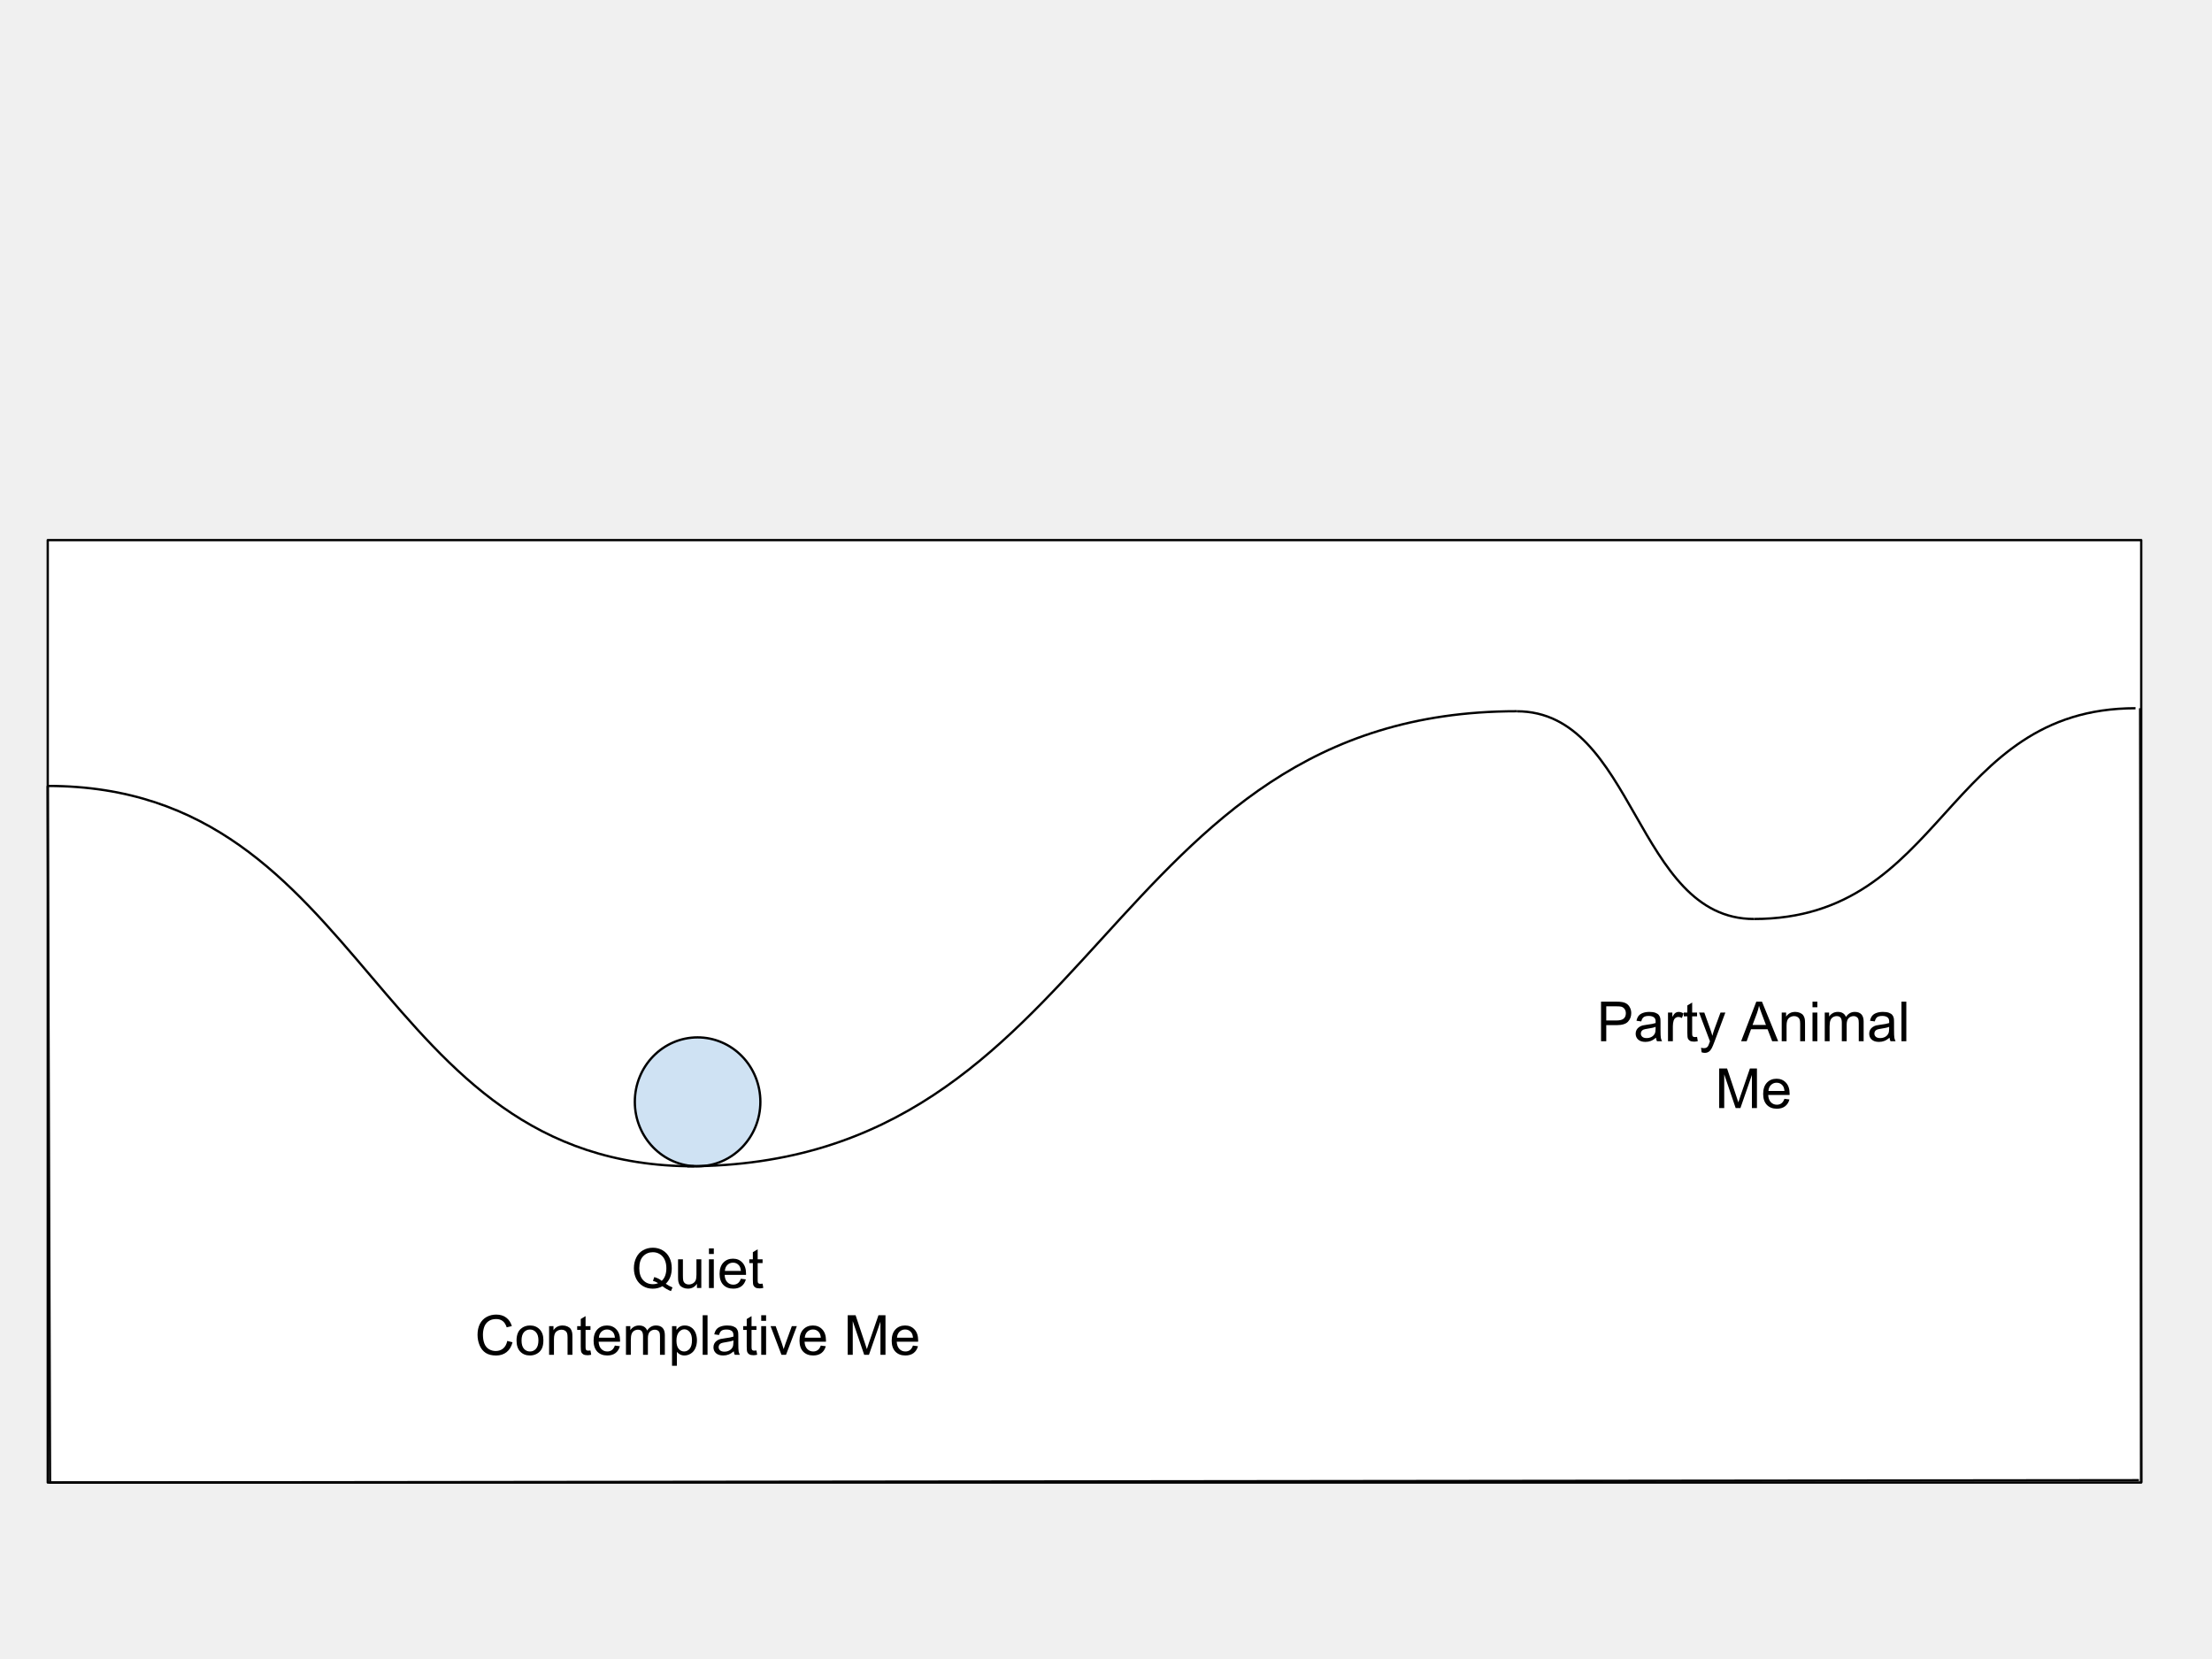
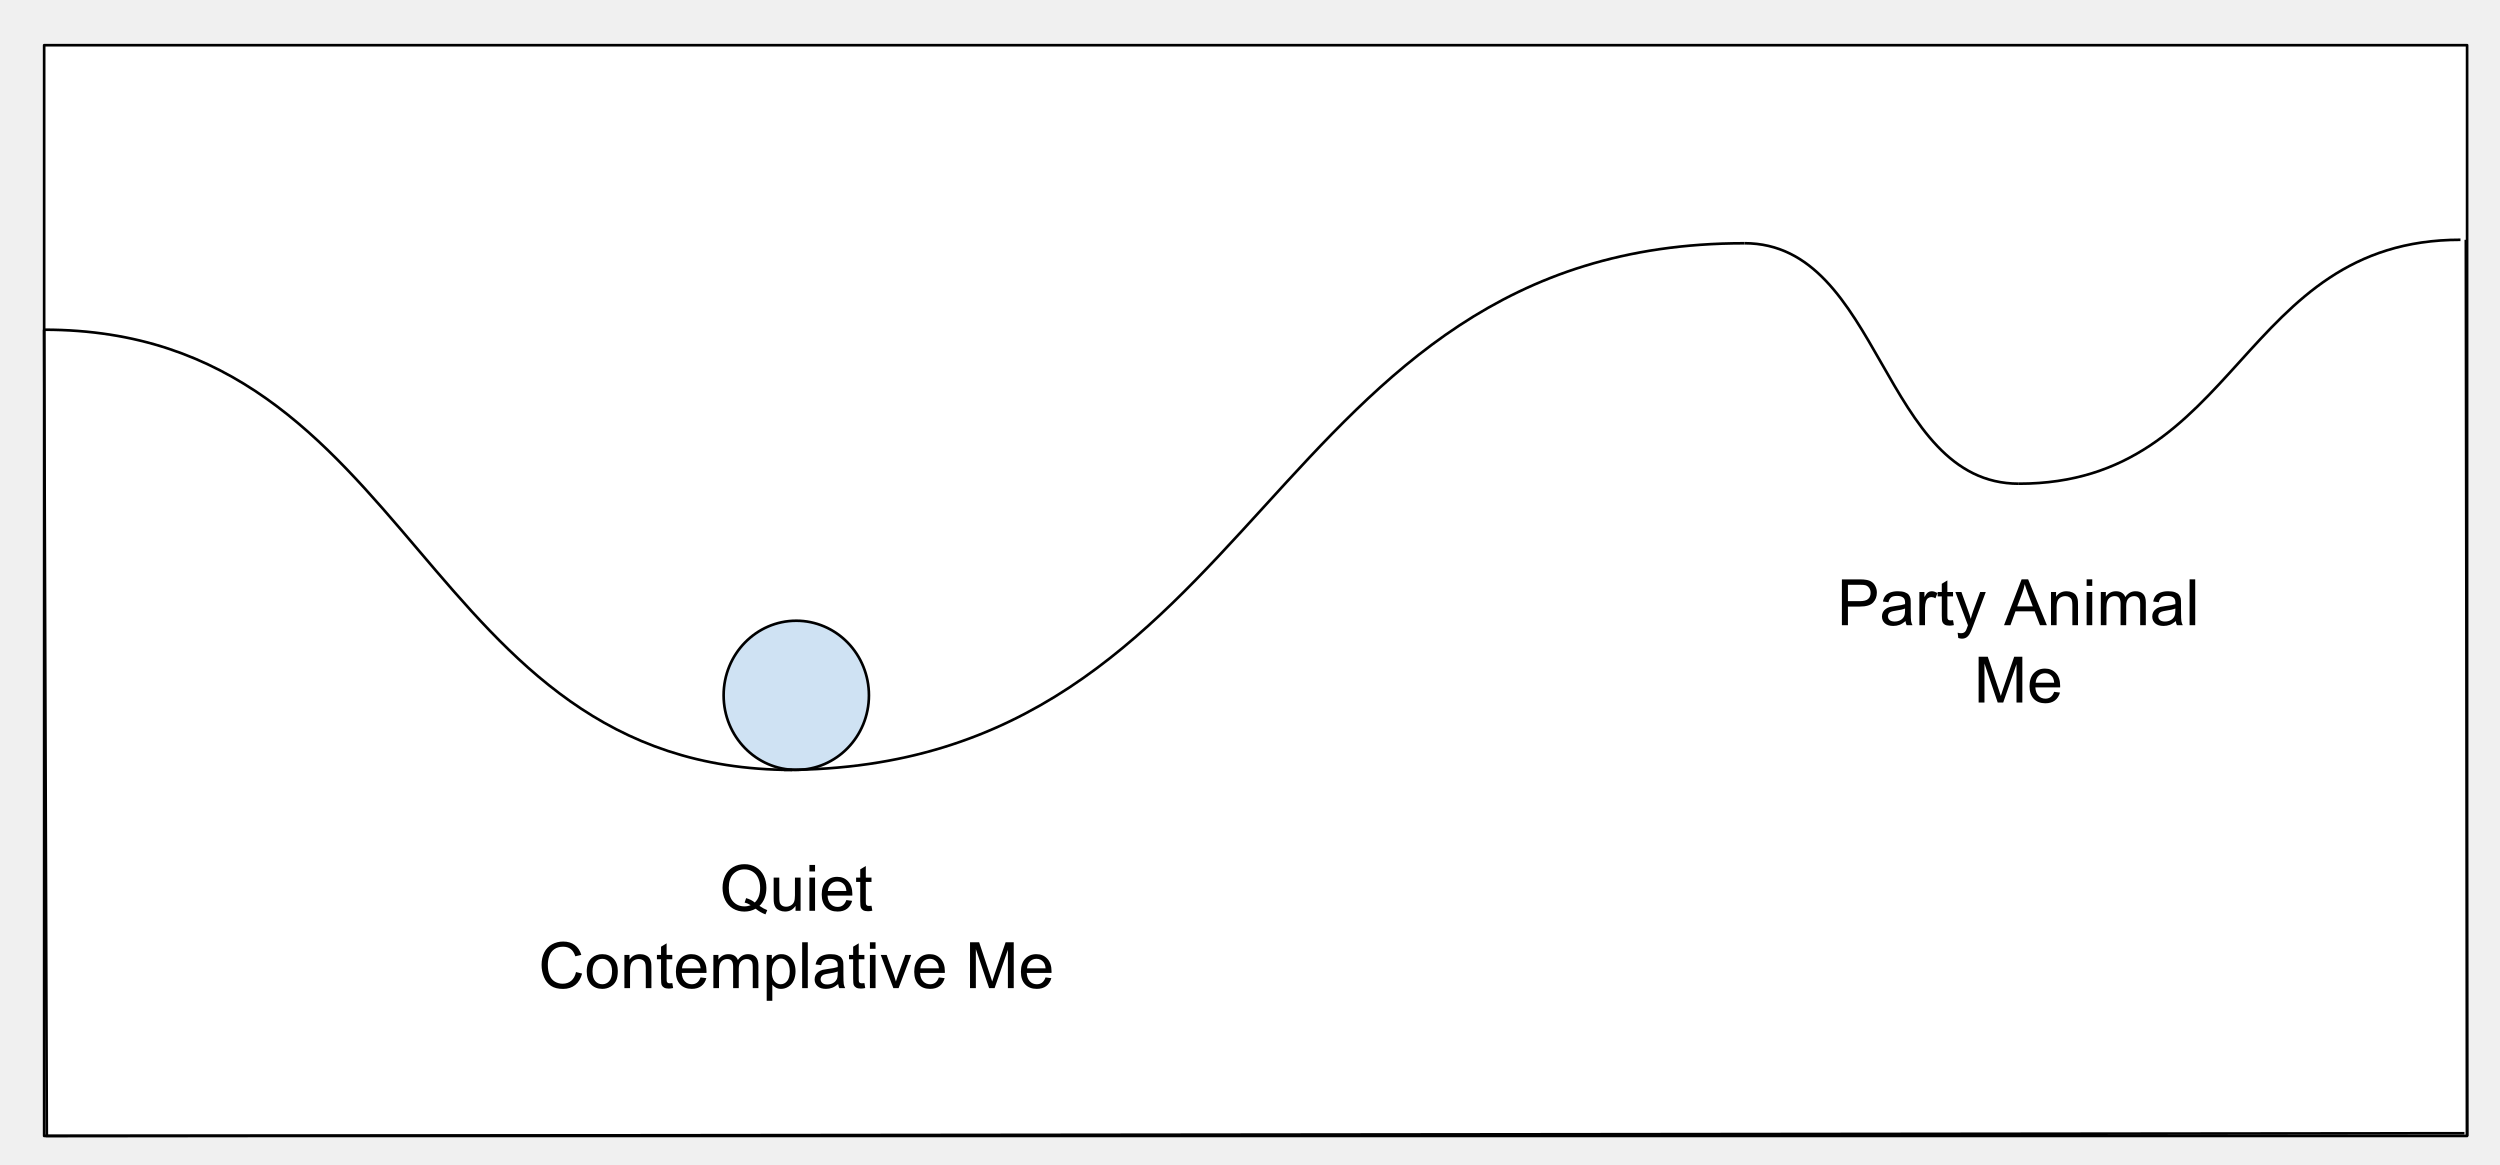
- <svg xmlns="http://www.w3.org/2000/svg" version="1.1" viewBox="0.0 0.0 960.0 720.0" fill="none" stroke="none" stroke-linecap="square" stroke-miterlimit="10">
+ <svg xmlns="http://www.w3.org/2000/svg" version="1.1" viewBox="0.0 0.0 937.462 436.562" fill="none" stroke="none" stroke-linecap="square" stroke-miterlimit="10">
  <clipPath id="p.0">
-     <path d="m0 0l960.0 0l0 720.0l-960.0 0l0 -720.0z" clip-rule="nonzero" />
+     <path d="m0 0l937.462 0l0 436.562l-937.462 0l0 -436.562z" clip-rule="nonzero" />
  </clipPath>
  <g clip-path="url(#p.0)">
-     <path fill="#000000" fill-opacity="0.0" d="m0 0l960.0 0l0 720.0l-960.0 0z" fill-rule="evenodd" />
+     <path fill="#000000" fill-opacity="0.0" d="m0 0l937.462 0l0 436.562l-937.462 0z" fill-rule="evenodd" />
    <path fill="#000000" fill-opacity="0.0" d="m242.646 528.95l237.008 0l0 67.213l-237.008 0z" fill-rule="evenodd" />
-     <path fill="#ffffff" d="m20.719 234.404l908.567 0l0 409.008l-908.567 0z" fill-rule="evenodd" />
-     <path stroke="#000000" stroke-width="1.0" stroke-linejoin="round" stroke-linecap="butt" d="m20.719 234.404l908.567 0l0 409.008l-908.567 0z" fill-rule="evenodd" />
-     <path fill="#cfe2f3" d="m275.512 478.189l0 0c0 -15.447 12.198 -27.969 27.244 -27.969l0 0c7.226 0 14.155 2.947 19.264 8.192c5.109 5.245 7.98 12.359 7.98 19.777l0 0c0 15.447 -12.198 27.969 -27.244 27.969l0 0c-15.047 0 -27.244 -12.522 -27.244 -27.969z" fill-rule="evenodd" />
-     <path stroke="#000000" stroke-width="1.0" stroke-linejoin="round" stroke-linecap="butt" d="m275.512 478.189l0 0c0 -15.447 12.198 -27.969 27.244 -27.969l0 0c7.226 0 14.155 2.947 19.264 8.192c5.109 5.245 7.98 12.359 7.98 19.777l0 0c0 15.447 -12.198 27.969 -27.244 27.969l0 0c-15.047 0 -27.244 -12.522 -27.244 -27.969z" fill-rule="evenodd" />
-     <path fill="#000000" fill-opacity="0.0" d="m191.26 526.95l222.992 0l0 67.213l-222.992 0z" fill-rule="evenodd" />
-     <path fill="#000000" d="m288.949 557.146q1.578 1.094 2.922 1.594l-0.672 1.594q-1.859 -0.672 -3.688 -2.125q-1.922 1.078 -4.219 1.078q-2.344 0 -4.25 -1.125q-1.891 -1.125 -2.922 -3.156q-1.016 -2.047 -1.016 -4.609q0 -2.547 1.031 -4.625q1.031 -2.094 2.938 -3.172q1.906 -1.094 4.266 -1.094q2.375 0 4.281 1.141q1.906 1.125 2.906 3.156q1.016 2.031 1.016 4.578q0 2.125 -0.656 3.828q-0.641 1.688 -1.938 2.938zm-5.0 -2.906q1.969 0.547 3.234 1.641q2.016 -1.828 2.016 -5.5q0 -2.078 -0.719 -3.641q-0.703 -1.562 -2.078 -2.422q-1.359 -0.859 -3.062 -0.859q-2.531 0 -4.219 1.75q-1.672 1.734 -1.672 5.188q0 3.359 1.656 5.156q1.656 1.781 4.234 1.781q1.219 0 2.297 -0.453q-1.062 -0.688 -2.25 -0.984l0.562 -1.656zm18.527 4.75l0 -1.828q-1.453 2.109 -3.938 2.109q-1.109 0 -2.062 -0.422q-0.953 -0.422 -1.422 -1.062q-0.453 -0.641 -0.641 -1.562q-0.141 -0.625 -0.141 -1.969l0 -7.719l2.109 0l0 6.906q0 1.656 0.141 2.234q0.188 0.828 0.828 1.312q0.656 0.469 1.609 0.469q0.938 0 1.766 -0.484q0.844 -0.5 1.188 -1.328q0.344 -0.844 0.344 -2.438l0 -6.672l2.109 0l0 12.453l-1.891 0zm5.207 -14.75l0 -2.438l2.109 0l0 2.438l-2.109 0zm0 14.75l0 -12.453l2.109 0l0 12.453l-2.109 0zm13.848 -4.016l2.172 0.281q-0.516 1.906 -1.906 2.969q-1.391 1.047 -3.562 1.047q-2.734 0 -4.344 -1.672q-1.594 -1.688 -1.594 -4.734q0 -3.141 1.609 -4.875q1.625 -1.734 4.203 -1.734q2.5 0 4.078 1.703q1.594 1.703 1.594 4.781q0 0.188 -0.016 0.562l-9.281 0q0.109 2.047 1.156 3.141q1.047 1.094 2.609 1.094q1.156 0 1.969 -0.609q0.828 -0.609 1.312 -1.953zm-6.938 -3.406l6.953 0q-0.141 -1.562 -0.797 -2.359q-1.0 -1.219 -2.609 -1.219q-1.453 0 -2.453 0.984q-0.984 0.969 -1.094 2.594zm16.363 5.531l0.312 1.859q-0.891 0.203 -1.594 0.203q-1.156 0 -1.797 -0.359q-0.625 -0.375 -0.891 -0.969q-0.25 -0.594 -0.25 -2.484l0 -7.172l-1.547 0l0 -1.641l1.547 0l0 -3.078l2.094 -1.266l0 4.344l2.125 0l0 1.641l-2.125 0l0 7.281q0 0.906 0.109 1.172q0.125 0.25 0.375 0.406q0.25 0.141 0.719 0.141q0.344 0 0.922 -0.078z" fill-rule="nonzero" />
-     <path fill="#000000" d="m220.156 581.959l2.281 0.578q-0.719 2.797 -2.578 4.281q-1.859 1.469 -4.547 1.469q-2.766 0 -4.516 -1.125q-1.734 -1.141 -2.641 -3.281q-0.906 -2.156 -0.906 -4.609q0 -2.688 1.016 -4.688q1.031 -2.0 2.922 -3.031q1.891 -1.031 4.172 -1.031q2.578 0 4.328 1.312q1.766 1.312 2.453 3.688l-2.234 0.531q-0.609 -1.875 -1.75 -2.734q-1.125 -0.859 -2.844 -0.859q-1.984 0 -3.312 0.953q-1.328 0.953 -1.875 2.547q-0.531 1.594 -0.531 3.297q0 2.188 0.625 3.828q0.641 1.641 1.984 2.453q1.359 0.797 2.922 0.797q1.922 0 3.234 -1.094q1.328 -1.109 1.797 -3.281zm4.02 -0.188q0 -3.469 1.922 -5.125q1.609 -1.391 3.922 -1.391q2.562 0 4.188 1.688q1.625 1.688 1.625 4.641q0 2.406 -0.719 3.781q-0.719 1.375 -2.094 2.141q-1.375 0.766 -3.0 0.766q-2.625 0 -4.234 -1.672q-1.609 -1.688 -1.609 -4.828zm2.172 0q0 2.391 1.031 3.578q1.047 1.188 2.641 1.188q1.562 0 2.609 -1.188q1.047 -1.203 1.047 -3.656q0 -2.312 -1.062 -3.5q-1.047 -1.188 -2.594 -1.188q-1.594 0 -2.641 1.188q-1.031 1.188 -1.031 3.578zm11.957 6.219l0 -12.453l1.906 0l0 1.781q1.375 -2.062 3.953 -2.062q1.125 0 2.062 0.406q0.953 0.406 1.422 1.062q0.469 0.656 0.656 1.562q0.125 0.578 0.125 2.047l0 7.656l-2.109 0l0 -7.578q0 -1.281 -0.25 -1.922q-0.25 -0.641 -0.875 -1.016q-0.625 -0.391 -1.469 -0.391q-1.344 0 -2.328 0.859q-0.984 0.859 -0.984 3.25l0 6.797l-2.109 0zm17.957 -1.891l0.312 1.859q-0.891 0.203 -1.594 0.203q-1.156 0 -1.797 -0.359q-0.625 -0.375 -0.891 -0.969q-0.25 -0.594 -0.25 -2.484l0 -7.172l-1.547 0l0 -1.641l1.547 0l0 -3.078l2.094 -1.266l0 4.344l2.125 0l0 1.641l-2.125 0l0 7.281q0 0.906 0.109 1.172q0.125 0.25 0.375 0.406q0.25 0.141 0.719 0.141q0.344 0 0.922 -0.078zm10.59 -2.125l2.172 0.281q-0.516 1.906 -1.906 2.969q-1.391 1.047 -3.562 1.047q-2.734 0 -4.344 -1.672q-1.594 -1.688 -1.594 -4.734q0 -3.141 1.609 -4.875q1.625 -1.734 4.203 -1.734q2.5 0 4.078 1.703q1.594 1.703 1.594 4.781q0 0.188 -0.016 0.562l-9.281 0q0.109 2.047 1.156 3.141q1.047 1.094 2.609 1.094q1.156 0 1.969 -0.609q0.828 -0.609 1.312 -1.953zm-6.938 -3.406l6.953 0q-0.141 -1.562 -0.797 -2.359q-1.0 -1.219 -2.609 -1.219q-1.453 0 -2.453 0.984q-0.984 0.969 -1.094 2.594zm11.754 7.422l0 -12.453l1.891 0l0 1.75q0.594 -0.906 1.562 -1.469q0.969 -0.562 2.219 -0.562q1.375 0 2.25 0.578q0.891 0.578 1.266 1.609q1.469 -2.188 3.844 -2.188q1.844 0 2.844 1.031q1.0 1.031 1.0 3.156l0 8.547l-2.109 0l0 -7.844q0 -1.266 -0.203 -1.812q-0.203 -0.562 -0.75 -0.906q-0.531 -0.344 -1.25 -0.344q-1.312 0 -2.188 0.875q-0.859 0.875 -0.859 2.797l0 7.234l-2.109 0l0 -8.094q0 -1.406 -0.516 -2.109q-0.516 -0.703 -1.688 -0.703q-0.891 0 -1.656 0.469q-0.75 0.469 -1.094 1.375q-0.344 0.906 -0.344 2.609l0 6.453l-2.109 0zm19.992 4.766l0 -17.219l1.922 0l0 1.625q0.688 -0.953 1.531 -1.422q0.859 -0.484 2.078 -0.484q1.594 0 2.812 0.828q1.219 0.812 1.844 2.312q0.625 1.5 0.625 3.281q0 1.906 -0.688 3.438q-0.688 1.531 -2.0 2.344q-1.297 0.812 -2.734 0.812q-1.062 0 -1.906 -0.438q-0.828 -0.453 -1.375 -1.141l0 6.062l-2.109 0zm1.922 -10.922q0 2.406 0.969 3.562q0.969 1.141 2.359 1.141q1.406 0 2.406 -1.188q1.0 -1.188 1.0 -3.688q0 -2.375 -0.984 -3.562q-0.969 -1.188 -2.328 -1.188q-1.359 0 -2.391 1.266q-1.031 1.25 -1.031 3.656zm11.379 6.156l0 -17.188l2.109 0l0 17.188l-2.109 0zm13.504 -1.531q-1.172 0.984 -2.266 1.406q-1.078 0.406 -2.312 0.406q-2.047 0 -3.156 -1.0q-1.094 -1.0 -1.094 -2.562q0 -0.922 0.406 -1.672q0.422 -0.75 1.094 -1.203q0.672 -0.469 1.516 -0.703q0.625 -0.156 1.875 -0.312q2.562 -0.312 3.766 -0.734q0.016 -0.422 0.016 -0.547q0 -1.281 -0.609 -1.812q-0.797 -0.719 -2.391 -0.719q-1.5 0 -2.203 0.531q-0.703 0.516 -1.047 1.844l-2.062 -0.281q0.281 -1.328 0.922 -2.141q0.641 -0.812 1.859 -1.25q1.219 -0.453 2.828 -0.453q1.594 0 2.594 0.375q1.0 0.375 1.469 0.953q0.469 0.562 0.656 1.438q0.094 0.531 0.094 1.938l0 2.812q0 2.938 0.141 3.719q0.141 0.781 0.531 1.5l-2.203 0q-0.328 -0.656 -0.422 -1.531zm-0.172 -4.719q-1.156 0.469 -3.453 0.797q-1.297 0.188 -1.844 0.422q-0.531 0.234 -0.828 0.688q-0.281 0.453 -0.281 1.0q0 0.844 0.625 1.406q0.641 0.562 1.875 0.562q1.219 0 2.172 -0.531q0.953 -0.531 1.391 -1.453q0.344 -0.719 0.344 -2.109l0 -0.781zm10.004 4.359l0.312 1.859q-0.891 0.203 -1.594 0.203q-1.156 0 -1.797 -0.359q-0.625 -0.375 -0.891 -0.969q-0.25 -0.594 -0.25 -2.484l0 -7.172l-1.547 0l0 -1.641l1.547 0l0 -3.078l2.094 -1.266l0 4.344l2.125 0l0 1.641l-2.125 0l0 7.281q0 0.906 0.109 1.172q0.125 0.25 0.375 0.406q0.25 0.141 0.719 0.141q0.344 0 0.922 -0.078zm2.074 -12.859l0 -2.438l2.109 0l0 2.438l-2.109 0zm0 14.75l0 -12.453l2.109 0l0 12.453l-2.109 0zm8.785 0l-4.734 -12.453l2.219 0l2.672 7.453q0.438 1.219 0.797 2.516q0.281 -0.984 0.781 -2.375l2.766 -7.594l2.172 0l-4.703 12.453l-1.969 0zm17.062 -4.016l2.172 0.281q-0.516 1.906 -1.906 2.969q-1.391 1.047 -3.562 1.047q-2.734 0 -4.344 -1.672q-1.594 -1.688 -1.594 -4.734q0 -3.141 1.609 -4.875q1.625 -1.734 4.203 -1.734q2.5 0 4.078 1.703q1.594 1.703 1.594 4.781q0 0.188 -0.016 0.562l-9.281 0q0.109 2.047 1.156 3.141q1.047 1.094 2.609 1.094q1.156 0 1.969 -0.609q0.828 -0.609 1.312 -1.953zm-6.938 -3.406l6.953 0q-0.141 -1.562 -0.797 -2.359q-1.0 -1.219 -2.609 -1.219q-1.453 0 -2.453 0.984q-0.984 0.969 -1.094 2.594zm18.625 7.422l0 -17.188l3.422 0l4.062 12.172q0.562 1.703 0.828 2.547q0.297 -0.938 0.906 -2.766l4.125 -11.953l3.047 0l0 17.188l-2.188 0l0 -14.375l-4.984 14.375l-2.062 0l-4.969 -14.625l0 14.625l-2.188 0zm28.32 -4.016l2.172 0.281q-0.516 1.906 -1.906 2.969q-1.391 1.047 -3.562 1.047q-2.734 0 -4.344 -1.672q-1.594 -1.688 -1.594 -4.734q0 -3.141 1.609 -4.875q1.625 -1.734 4.203 -1.734q2.5 0 4.078 1.703q1.594 1.703 1.594 4.781q0 0.188 -0.016 0.562l-9.281 0q0.109 2.047 1.156 3.141q1.047 1.094 2.609 1.094q1.156 0 1.969 -0.609q0.828 -0.609 1.312 -1.953zm-6.938 -3.406l6.953 0q-0.141 -1.562 -0.797 -2.359q-1.0 -1.219 -2.609 -1.219q-1.453 0 -2.453 0.984q-0.984 0.969 -1.094 2.594z" fill-rule="nonzero" />
-     <path fill="#000000" fill-opacity="0.0" d="m678.205 419.858l165.606 0l0 61.984l-165.606 0z" fill-rule="evenodd" />
-     <path fill="#000000" d="m694.846 451.898l0 -17.188l6.469 0q1.719 0 2.625 0.172q1.266 0.203 2.109 0.797q0.859 0.594 1.375 1.672q0.531 1.062 0.531 2.328q0 2.203 -1.406 3.719q-1.391 1.516 -5.031 1.516l-4.406 0l0 6.984l-2.266 0zm2.266 -9.016l4.438 0q2.203 0 3.125 -0.812q0.938 -0.828 0.938 -2.312q0 -1.078 -0.547 -1.844q-0.547 -0.766 -1.438 -1.016q-0.578 -0.156 -2.125 -0.156l-4.391 0l0 6.141zm21.586 7.484q-1.172 0.984 -2.266 1.406q-1.078 0.406 -2.312 0.406q-2.047 0 -3.156 -1.0q-1.094 -1.0 -1.094 -2.562q0 -0.922 0.406 -1.672q0.422 -0.75 1.094 -1.203q0.672 -0.469 1.516 -0.703q0.625 -0.156 1.875 -0.312q2.562 -0.312 3.766 -0.734q0.016 -0.422 0.016 -0.547q0 -1.281 -0.609 -1.812q-0.797 -0.719 -2.391 -0.719q-1.5 0 -2.203 0.531q-0.703 0.516 -1.047 1.844l-2.062 -0.281q0.281 -1.328 0.922 -2.141q0.641 -0.812 1.859 -1.25q1.219 -0.453 2.828 -0.453q1.594 0 2.594 0.375q1.0 0.375 1.469 0.953q0.469 0.562 0.656 1.438q0.094 0.531 0.094 1.938l0 2.812q0 2.938 0.141 3.719q0.141 0.781 0.531 1.5l-2.203 0q-0.328 -0.656 -0.422 -1.531zm-0.172 -4.719q-1.156 0.469 -3.453 0.797q-1.297 0.188 -1.844 0.422q-0.531 0.234 -0.828 0.688q-0.281 0.453 -0.281 1.0q0 0.844 0.625 1.406q0.641 0.562 1.875 0.562q1.219 0 2.172 -0.531q0.953 -0.531 1.391 -1.453q0.344 -0.719 0.344 -2.109l0 -0.781zm5.379 6.25l0 -12.453l1.891 0l0 1.891q0.734 -1.328 1.344 -1.75q0.625 -0.422 1.359 -0.422q1.062 0 2.172 0.688l-0.734 1.953q-0.766 -0.453 -1.547 -0.453q-0.688 0 -1.25 0.422q-0.547 0.406 -0.781 1.141q-0.344 1.125 -0.344 2.469l0 6.516l-2.109 0zm12.617 -1.891l0.312 1.859q-0.891 0.203 -1.594 0.203q-1.156 0 -1.797 -0.359q-0.625 -0.375 -0.891 -0.969q-0.25 -0.594 -0.25 -2.484l0 -7.172l-1.547 0l0 -1.641l1.547 0l0 -3.078l2.094 -1.266l0 4.344l2.125 0l0 1.641l-2.125 0l0 7.281q0 0.906 0.109 1.172q0.125 0.25 0.375 0.406q0.25 0.141 0.719 0.141q0.344 0 0.922 -0.078zm1.965 6.688l-0.234 -1.984q0.703 0.188 1.219 0.188q0.703 0 1.125 -0.234q0.422 -0.234 0.688 -0.656q0.203 -0.312 0.641 -1.562q0.062 -0.188 0.188 -0.516l-4.719 -12.484l2.266 0l2.594 7.219q0.5 1.359 0.906 2.875q0.359 -1.453 0.859 -2.828l2.672 -7.266l2.109 0l-4.734 12.672q-0.766 2.047 -1.188 2.812q-0.562 1.047 -1.297 1.531q-0.719 0.484 -1.734 0.484q-0.609 0 -1.359 -0.25zm17.152 -4.797l6.594 -17.188l2.453 0l7.031 17.188l-2.594 0l-2.0 -5.203l-7.188 0l-1.891 5.203l-2.406 0zm4.953 -7.062l5.828 0l-1.797 -4.75q-0.812 -2.172 -1.219 -3.562q-0.328 1.656 -0.922 3.281l-1.891 5.031zm12.664 7.062l0 -12.453l1.906 0l0 1.781q1.375 -2.062 3.953 -2.062q1.125 0 2.062 0.406q0.953 0.406 1.422 1.062q0.469 0.656 0.656 1.562q0.125 0.578 0.125 2.047l0 7.656l-2.109 0l0 -7.578q0 -1.281 -0.25 -1.922q-0.25 -0.641 -0.875 -1.016q-0.625 -0.391 -1.469 -0.391q-1.344 0 -2.328 0.859q-0.984 0.859 -0.984 3.25l0 6.797l-2.109 0zm13.363 -14.75l0 -2.438l2.109 0l0 2.438l-2.109 0zm0 14.75l0 -12.453l2.109 0l0 12.453l-2.109 0zm5.316 0l0 -12.453l1.891 0l0 1.75q0.594 -0.906 1.562 -1.469q0.969 -0.562 2.219 -0.562q1.375 0 2.25 0.578q0.891 0.578 1.266 1.609q1.469 -2.188 3.844 -2.188q1.844 0 2.844 1.031q1.0 1.031 1.0 3.156l0 8.547l-2.109 0l0 -7.844q0 -1.266 -0.203 -1.812q-0.203 -0.562 -0.75 -0.906q-0.531 -0.344 -1.25 -0.344q-1.312 0 -2.188 0.875q-0.859 0.875 -0.859 2.797l0 7.234l-2.109 0l0 -8.094q0 -1.406 -0.516 -2.109q-0.516 -0.703 -1.688 -0.703q-0.891 0 -1.656 0.469q-0.75 0.469 -1.094 1.375q-0.344 0.906 -0.344 2.609l0 6.453l-2.109 0zm28.117 -1.531q-1.172 0.984 -2.266 1.406q-1.078 0.406 -2.312 0.406q-2.047 0 -3.156 -1.0q-1.094 -1.0 -1.094 -2.562q0 -0.922 0.406 -1.672q0.422 -0.75 1.094 -1.203q0.672 -0.469 1.516 -0.703q0.625 -0.156 1.875 -0.312q2.562 -0.312 3.766 -0.734q0.016 -0.422 0.016 -0.547q0 -1.281 -0.609 -1.812q-0.797 -0.719 -2.391 -0.719q-1.5 0 -2.203 0.531q-0.703 0.516 -1.047 1.844l-2.062 -0.281q0.281 -1.328 0.922 -2.141q0.641 -0.812 1.859 -1.25q1.219 -0.453 2.828 -0.453q1.594 0 2.594 0.375q1.0 0.375 1.469 0.953q0.469 0.562 0.656 1.438q0.094 0.531 0.094 1.938l0 2.812q0 2.938 0.141 3.719q0.141 0.781 0.531 1.5l-2.203 0q-0.328 -0.656 -0.422 -1.531zm-0.172 -4.719q-1.156 0.469 -3.453 0.797q-1.297 0.188 -1.844 0.422q-0.531 0.234 -0.828 0.688q-0.281 0.453 -0.281 1.0q0 0.844 0.625 1.406q0.641 0.562 1.875 0.562q1.219 0 2.172 -0.531q0.953 -0.531 1.391 -1.453q0.344 -0.719 0.344 -2.109l0 -0.781zm5.348 6.25l0 -17.188l2.109 0l0 17.188l-2.109 0z" fill-rule="nonzero" />
-     <path fill="#000000" d="m746.119 480.898l0 -17.188l3.422 0l4.062 12.172q0.562 1.703 0.828 2.547q0.297 -0.938 0.906 -2.766l4.125 -11.953l3.047 0l0 17.188l-2.188 0l0 -14.375l-4.984 14.375l-2.062 0l-4.969 -14.625l0 14.625l-2.188 0zm28.32 -4.016l2.172 0.281q-0.516 1.906 -1.906 2.969q-1.391 1.047 -3.562 1.047q-2.734 0 -4.344 -1.672q-1.594 -1.688 -1.594 -4.734q0 -3.141 1.609 -4.875q1.625 -1.734 4.203 -1.734q2.5 0 4.078 1.703q1.594 1.703 1.594 4.781q0 0.188 -0.016 0.562l-9.281 0q0.109 2.047 1.156 3.141q1.047 1.094 2.609 1.094q1.156 0 1.969 -0.609q0.828 -0.609 1.312 -1.953zm-6.938 -3.406l6.953 0q-0.141 -1.562 -0.797 -2.359q-1.0 -1.219 -2.609 -1.219q-1.453 0 -2.453 0.984q-0.984 0.969 -1.094 2.594z" fill-rule="nonzero" />
-     <path fill="#000000" fill-opacity="0.0" d="m20.709 341.094c70.126 0 105.189 41.268 140.252 82.535c35.063 41.268 70.126 82.535 140.252 82.535" fill-rule="evenodd" />
-     <path stroke="#000000" stroke-width="1.0" stroke-linejoin="round" stroke-linecap="butt" d="m20.709 341.094c70.126 0 105.189 41.268 140.252 82.535c35.063 41.268 70.126 82.535 140.252 82.535" fill-rule="evenodd" />
-     <path fill="#000000" fill-opacity="0.0" d="m298.197 506.157c90.008 0 135.012 -49.37 180.016 -98.74c45.004 -49.37 90.008 -98.74 180.016 -98.74" fill-rule="evenodd" />
-     <path stroke="#000000" stroke-width="1.0" stroke-linejoin="round" stroke-linecap="butt" d="m298.197 506.157c90.008 0 135.012 -49.37 180.016 -98.74c45.004 -49.37 90.008 -98.74 180.016 -98.74" fill-rule="evenodd" />
-     <path fill="#000000" fill-opacity="0.0" d="m761.197 398.837c-25.732 0 -38.598 -22.535 -51.465 -45.071c-12.866 -22.535 -25.732 -45.071 -51.465 -45.071" fill-rule="evenodd" />
-     <path stroke="#000000" stroke-width="1.0" stroke-linejoin="round" stroke-linecap="butt" d="m761.197 398.837c-25.732 0 -38.598 -22.535 -51.465 -45.071c-12.866 -22.535 -25.732 -45.071 -51.465 -45.071" fill-rule="evenodd" />
-     <path fill="#000000" fill-opacity="0.0" d="m761.197 398.837c41.402 0 62.102 -22.866 82.803 -45.732c20.701 -22.866 41.402 -45.732 82.803 -45.732" fill-rule="evenodd" />
-     <path stroke="#000000" stroke-width="1.0" stroke-linejoin="round" stroke-linecap="butt" d="m761.197 398.837c41.402 0 62.102 -22.866 82.803 -45.732c20.701 -22.866 41.402 -45.732 82.803 -45.732" fill-rule="evenodd" />
-     <path fill="#000000" fill-opacity="0.0" d="m928.819 307.373l0.472 336.031" fill-rule="evenodd" />
-     <path stroke="#000000" stroke-width="1.0" stroke-linejoin="round" stroke-linecap="butt" d="m928.819 307.373l0.472 336.031" fill-rule="evenodd" />
-     <path fill="#000000" fill-opacity="0.0" d="m928.294 642.404l-906.992 1.008" fill-rule="evenodd" />
-     <path stroke="#000000" stroke-width="1.0" stroke-linejoin="round" stroke-linecap="butt" d="m928.294 642.404l-906.992 1.008" fill-rule="evenodd" />
-     <path fill="#000000" fill-opacity="0.0" d="m20.709 341.094l1.008 302.016" fill-rule="evenodd" />
-     <path stroke="#000000" stroke-width="1.0" stroke-linejoin="round" stroke-linecap="butt" d="m20.709 341.094l1.008 302.016" fill-rule="evenodd" />
+     <path fill="#ffffff" d="m16.556 16.948l908.567 0l0 409.008l-908.567 0z" fill-rule="evenodd" />
+     <path stroke="#000000" stroke-width="1.0" stroke-linejoin="round" stroke-linecap="butt" d="m16.556 16.948l908.567 0l0 409.008l-908.567 0z" fill-rule="evenodd" />
+     <path fill="#cfe2f3" d="m271.349 260.732l0 0c0 -15.447 12.198 -27.968 27.244 -27.968l0 0c7.226 0 14.155 2.947 19.264 8.192c5.109 5.245 7.98 12.359 7.98 19.777l0 0c0 15.447 -12.198 27.969 -27.244 27.969l0 0c-15.046 0 -27.244 -12.522 -27.244 -27.969z" fill-rule="evenodd" />
+     <path stroke="#000000" stroke-width="1.0" stroke-linejoin="round" stroke-linecap="butt" d="m271.349 260.732l0 0c0 -15.447 12.198 -27.968 27.244 -27.968l0 0c7.226 0 14.155 2.947 19.264 8.192c5.109 5.245 7.98 12.359 7.98 19.777l0 0c0 15.447 -12.198 27.969 -27.244 27.969l0 0c-15.046 0 -27.244 -12.522 -27.244 -27.969z" fill-rule="evenodd" />
+     <path fill="#000000" fill-opacity="0.0" d="m187.097 309.493l222.992 0l0 67.213l-222.992 0z" fill-rule="evenodd" />
+     <path fill="#000000" d="m284.787 339.69q1.578 1.094 2.922 1.594l-0.672 1.594q-1.859 -0.672 -3.688 -2.125q-1.922 1.078 -4.219 1.078q-2.344 0 -4.25 -1.125q-1.891 -1.125 -2.922 -3.156q-1.016 -2.047 -1.016 -4.609q0 -2.547 1.031 -4.625q1.031 -2.094 2.938 -3.172q1.906 -1.094 4.266 -1.094q2.375 0 4.281 1.141q1.906 1.125 2.906 3.156q1.016 2.031 1.016 4.578q0 2.125 -0.656 3.828q-0.641 1.688 -1.938 2.938zm-5.0 -2.906q1.969 0.547 3.234 1.641q2.016 -1.828 2.016 -5.5q0 -2.078 -0.719 -3.641q-0.703 -1.562 -2.078 -2.422q-1.359 -0.859 -3.062 -0.859q-2.531 0 -4.219 1.75q-1.672 1.734 -1.672 5.188q0 3.359 1.656 5.156q1.656 1.781 4.234 1.781q1.219 0 2.297 -0.453q-1.062 -0.688 -2.25 -0.984l0.562 -1.656zm18.527 4.75l0 -1.828q-1.453 2.109 -3.938 2.109q-1.109 0 -2.062 -0.422q-0.953 -0.422 -1.422 -1.062q-0.453 -0.641 -0.641 -1.562q-0.141 -0.625 -0.141 -1.969l0 -7.719l2.109 0l0 6.906q0 1.656 0.141 2.234q0.188 0.828 0.828 1.312q0.656 0.469 1.609 0.469q0.938 0 1.766 -0.484q0.844 -0.5 1.188 -1.328q0.344 -0.844 0.344 -2.438l0 -6.672l2.109 0l0 12.453l-1.891 0zm5.207 -14.75l0 -2.438l2.109 0l0 2.438l-2.109 0zm0 14.75l0 -12.453l2.109 0l0 12.453l-2.109 0zm13.848 -4.016l2.172 0.281q-0.516 1.906 -1.906 2.969q-1.391 1.047 -3.562 1.047q-2.734 0 -4.344 -1.672q-1.594 -1.688 -1.594 -4.734q0 -3.141 1.609 -4.875q1.625 -1.734 4.203 -1.734q2.5 0 4.078 1.703q1.594 1.703 1.594 4.781q0 0.188 -0.016 0.562l-9.281 0q0.109 2.047 1.156 3.141q1.047 1.094 2.609 1.094q1.156 0 1.969 -0.609q0.828 -0.609 1.312 -1.953zm-6.938 -3.406l6.953 0q-0.141 -1.562 -0.797 -2.359q-1.0 -1.219 -2.609 -1.219q-1.453 0 -2.453 0.984q-0.984 0.969 -1.094 2.594zm16.363 5.531l0.312 1.859q-0.891 0.203 -1.594 0.203q-1.156 0 -1.797 -0.359q-0.625 -0.375 -0.891 -0.969q-0.25 -0.594 -0.25 -2.484l0 -7.172l-1.547 0l0 -1.641l1.547 0l0 -3.078l2.094 -1.266l0 4.344l2.125 0l0 1.641l-2.125 0l0 7.281q0 0.906 0.109 1.172q0.125 0.25 0.375 0.406q0.25 0.141 0.719 0.141q0.344 0 0.922 -0.078z" fill-rule="nonzero" />
+     <path fill="#000000" d="m215.994 364.502l2.281 0.578q-0.719 2.797 -2.578 4.281q-1.859 1.469 -4.547 1.469q-2.766 0 -4.516 -1.125q-1.734 -1.141 -2.641 -3.281q-0.906 -2.156 -0.906 -4.609q0 -2.688 1.016 -4.688q1.031 -2.0 2.922 -3.031q1.891 -1.031 4.172 -1.031q2.578 0 4.328 1.312q1.766 1.312 2.453 3.688l-2.234 0.531q-0.609 -1.875 -1.75 -2.734q-1.125 -0.859 -2.844 -0.859q-1.984 0 -3.312 0.953q-1.328 0.953 -1.875 2.547q-0.531 1.594 -0.531 3.297q0 2.188 0.625 3.828q0.641 1.641 1.984 2.453q1.359 0.797 2.922 0.797q1.922 0 3.234 -1.094q1.328 -1.109 1.797 -3.281zm4.02 -0.188q0 -3.469 1.922 -5.125q1.609 -1.391 3.922 -1.391q2.562 0 4.188 1.688q1.625 1.688 1.625 4.641q0 2.406 -0.719 3.781q-0.719 1.375 -2.094 2.141q-1.375 0.766 -3.0 0.766q-2.625 0 -4.234 -1.672q-1.609 -1.688 -1.609 -4.828zm2.172 0q0 2.391 1.031 3.578q1.047 1.188 2.641 1.188q1.562 0 2.609 -1.188q1.047 -1.203 1.047 -3.656q0 -2.312 -1.062 -3.5q-1.047 -1.188 -2.594 -1.188q-1.594 0 -2.641 1.188q-1.031 1.188 -1.031 3.578zm11.957 6.219l0 -12.453l1.906 0l0 1.781q1.375 -2.062 3.953 -2.062q1.125 0 2.062 0.406q0.953 0.406 1.422 1.062q0.469 0.656 0.656 1.562q0.125 0.578 0.125 2.047l0 7.656l-2.109 0l0 -7.578q0 -1.281 -0.25 -1.922q-0.25 -0.641 -0.875 -1.016q-0.625 -0.391 -1.469 -0.391q-1.344 0 -2.328 0.859q-0.984 0.859 -0.984 3.25l0 6.797l-2.109 0zm17.957 -1.891l0.312 1.859q-0.891 0.203 -1.594 0.203q-1.156 0 -1.797 -0.359q-0.625 -0.375 -0.891 -0.969q-0.25 -0.594 -0.25 -2.484l0 -7.172l-1.547 0l0 -1.641l1.547 0l0 -3.078l2.094 -1.266l0 4.344l2.125 0l0 1.641l-2.125 0l0 7.281q0 0.906 0.109 1.172q0.125 0.25 0.375 0.406q0.25 0.141 0.719 0.141q0.344 0 0.922 -0.078zm10.59 -2.125l2.172 0.281q-0.516 1.906 -1.906 2.969q-1.391 1.047 -3.562 1.047q-2.734 0 -4.344 -1.672q-1.594 -1.688 -1.594 -4.734q0 -3.141 1.609 -4.875q1.625 -1.734 4.203 -1.734q2.5 0 4.078 1.703q1.594 1.703 1.594 4.781q0 0.188 -0.016 0.562l-9.281 0q0.109 2.047 1.156 3.141q1.047 1.094 2.609 1.094q1.156 0 1.969 -0.609q0.828 -0.609 1.312 -1.953zm-6.938 -3.406l6.953 0q-0.141 -1.562 -0.797 -2.359q-1.0 -1.219 -2.609 -1.219q-1.453 0 -2.453 0.984q-0.984 0.969 -1.094 2.594zm11.754 7.422l0 -12.453l1.891 0l0 1.75q0.594 -0.906 1.562 -1.469q0.969 -0.562 2.219 -0.562q1.375 0 2.25 0.578q0.891 0.578 1.266 1.609q1.469 -2.188 3.844 -2.188q1.844 0 2.844 1.031q1.0 1.031 1.0 3.156l0 8.547l-2.109 0l0 -7.844q0 -1.266 -0.203 -1.812q-0.203 -0.562 -0.75 -0.906q-0.531 -0.344 -1.25 -0.344q-1.312 0 -2.188 0.875q-0.859 0.875 -0.859 2.797l0 7.234l-2.109 0l0 -8.094q0 -1.406 -0.516 -2.109q-0.516 -0.703 -1.688 -0.703q-0.891 0 -1.656 0.469q-0.75 0.469 -1.094 1.375q-0.344 0.906 -0.344 2.609l0 6.453l-2.109 0zm19.992 4.766l0 -17.219l1.922 0l0 1.625q0.688 -0.953 1.531 -1.422q0.859 -0.484 2.078 -0.484q1.594 0 2.812 0.828q1.219 0.812 1.844 2.312q0.625 1.5 0.625 3.281q0 1.906 -0.688 3.438q-0.688 1.531 -2.0 2.344q-1.297 0.812 -2.734 0.812q-1.062 0 -1.906 -0.438q-0.828 -0.453 -1.375 -1.141l0 6.062l-2.109 0zm1.922 -10.922q0 2.406 0.969 3.562q0.969 1.141 2.359 1.141q1.406 0 2.406 -1.188q1.0 -1.188 1.0 -3.688q0 -2.375 -0.984 -3.562q-0.969 -1.188 -2.328 -1.188q-1.359 0 -2.391 1.266q-1.031 1.25 -1.031 3.656zm11.379 6.156l0 -17.188l2.109 0l0 17.188l-2.109 0zm13.504 -1.531q-1.172 0.984 -2.266 1.406q-1.078 0.406 -2.312 0.406q-2.047 0 -3.156 -1.0q-1.094 -1.0 -1.094 -2.562q0 -0.922 0.406 -1.672q0.422 -0.75 1.094 -1.203q0.672 -0.469 1.516 -0.703q0.625 -0.156 1.875 -0.312q2.562 -0.312 3.766 -0.734q0.016 -0.422 0.016 -0.547q0 -1.281 -0.609 -1.812q-0.797 -0.719 -2.391 -0.719q-1.5 0 -2.203 0.531q-0.703 0.516 -1.047 1.844l-2.062 -0.281q0.281 -1.328 0.922 -2.141q0.641 -0.812 1.859 -1.25q1.219 -0.453 2.828 -0.453q1.594 0 2.594 0.375q1.0 0.375 1.469 0.953q0.469 0.562 0.656 1.438q0.094 0.531 0.094 1.938l0 2.812q0 2.938 0.141 3.719q0.141 0.781 0.531 1.5l-2.203 0q-0.328 -0.656 -0.422 -1.531zm-0.172 -4.719q-1.156 0.469 -3.453 0.797q-1.297 0.188 -1.844 0.422q-0.531 0.234 -0.828 0.688q-0.281 0.453 -0.281 1.0q0 0.844 0.625 1.406q0.641 0.562 1.875 0.562q1.219 0 2.172 -0.531q0.953 -0.531 1.391 -1.453q0.344 -0.719 0.344 -2.109l0 -0.781zm10.004 4.359l0.312 1.859q-0.891 0.203 -1.594 0.203q-1.156 0 -1.797 -0.359q-0.625 -0.375 -0.891 -0.969q-0.25 -0.594 -0.25 -2.484l0 -7.172l-1.547 0l0 -1.641l1.547 0l0 -3.078l2.094 -1.266l0 4.344l2.125 0l0 1.641l-2.125 0l0 7.281q0 0.906 0.109 1.172q0.125 0.25 0.375 0.406q0.25 0.141 0.719 0.141q0.344 0 0.922 -0.078zm2.074 -12.859l0 -2.438l2.109 0l0 2.438l-2.109 0zm0 14.75l0 -12.453l2.109 0l0 12.453l-2.109 0zm8.785 0l-4.734 -12.453l2.219 0l2.672 7.453q0.438 1.219 0.797 2.516q0.281 -0.984 0.781 -2.375l2.766 -7.594l2.172 0l-4.703 12.453l-1.969 0zm17.062 -4.016l2.172 0.281q-0.516 1.906 -1.906 2.969q-1.391 1.047 -3.562 1.047q-2.734 0 -4.344 -1.672q-1.594 -1.688 -1.594 -4.734q0 -3.141 1.609 -4.875q1.625 -1.734 4.203 -1.734q2.5 0 4.078 1.703q1.594 1.703 1.594 4.781q0 0.188 -0.016 0.562l-9.281 0q0.109 2.047 1.156 3.141q1.047 1.094 2.609 1.094q1.156 0 1.969 -0.609q0.828 -0.609 1.312 -1.953zm-6.938 -3.406l6.953 0q-0.141 -1.562 -0.797 -2.359q-1.0 -1.219 -2.609 -1.219q-1.453 0 -2.453 0.984q-0.984 0.969 -1.094 2.594zm18.625 7.422l0 -17.188l3.422 0l4.062 12.172q0.562 1.703 0.828 2.547q0.297 -0.938 0.906 -2.766l4.125 -11.953l3.047 0l0 17.188l-2.188 0l0 -14.375l-4.984 14.375l-2.062 0l-4.969 -14.625l0 14.625l-2.188 0zm28.32 -4.016l2.172 0.281q-0.516 1.906 -1.906 2.969q-1.391 1.047 -3.562 1.047q-2.734 0 -4.344 -1.672q-1.594 -1.688 -1.594 -4.734q0 -3.141 1.609 -4.875q1.625 -1.734 4.203 -1.734q2.5 0 4.078 1.703q1.594 1.703 1.594 4.781q0 0.188 -0.016 0.562l-9.281 0q0.109 2.047 1.156 3.141q1.047 1.094 2.609 1.094q1.156 0 1.969 -0.609q0.828 -0.609 1.312 -1.953zm-6.938 -3.406l6.953 0q-0.141 -1.562 -0.797 -2.359q-1.0 -1.219 -2.609 -1.219q-1.453 0 -2.453 0.984q-0.984 0.969 -1.094 2.594z" fill-rule="nonzero" />
+     <path fill="#000000" fill-opacity="0.0" d="m674.042 202.402l165.606 0l0 61.984l-165.606 0z" fill-rule="evenodd" />
+     <path fill="#000000" d="m690.683 234.442l0 -17.188l6.469 0q1.719 0 2.625 0.172q1.266 0.203 2.109 0.797q0.859 0.594 1.375 1.672q0.531 1.062 0.531 2.328q0 2.203 -1.406 3.719q-1.391 1.516 -5.031 1.516l-4.406 0l0 6.984l-2.266 0zm2.266 -9.016l4.438 0q2.203 0 3.125 -0.812q0.938 -0.828 0.938 -2.312q0 -1.078 -0.547 -1.844q-0.547 -0.766 -1.438 -1.016q-0.578 -0.156 -2.125 -0.156l-4.391 0l0 6.141zm21.586 7.484q-1.172 0.984 -2.266 1.406q-1.078 0.406 -2.312 0.406q-2.047 0 -3.156 -1.0q-1.094 -1.0 -1.094 -2.562q0 -0.922 0.406 -1.672q0.422 -0.75 1.094 -1.203q0.672 -0.469 1.516 -0.703q0.625 -0.156 1.875 -0.312q2.562 -0.312 3.766 -0.734q0.016 -0.422 0.016 -0.547q0 -1.281 -0.609 -1.812q-0.797 -0.719 -2.391 -0.719q-1.5 0 -2.203 0.531q-0.703 0.516 -1.047 1.844l-2.062 -0.281q0.281 -1.328 0.922 -2.141q0.641 -0.812 1.859 -1.25q1.219 -0.453 2.828 -0.453q1.594 0 2.594 0.375q1.0 0.375 1.469 0.953q0.469 0.562 0.656 1.438q0.094 0.531 0.094 1.938l0 2.812q0 2.938 0.141 3.719q0.141 0.781 0.531 1.5l-2.203 0q-0.328 -0.656 -0.422 -1.531zm-0.172 -4.719q-1.156 0.469 -3.453 0.797q-1.297 0.188 -1.844 0.422q-0.531 0.234 -0.828 0.688q-0.281 0.453 -0.281 1.0q0 0.844 0.625 1.406q0.641 0.562 1.875 0.562q1.219 0 2.172 -0.531q0.953 -0.531 1.391 -1.453q0.344 -0.719 0.344 -2.109l0 -0.781zm5.379 6.25l0 -12.453l1.891 0l0 1.891q0.734 -1.328 1.344 -1.75q0.625 -0.422 1.359 -0.422q1.062 0 2.172 0.688l-0.734 1.953q-0.766 -0.453 -1.547 -0.453q-0.688 0 -1.25 0.422q-0.547 0.406 -0.781 1.141q-0.344 1.125 -0.344 2.469l0 6.516l-2.109 0zm12.617 -1.891l0.312 1.859q-0.891 0.203 -1.594 0.203q-1.156 0 -1.797 -0.359q-0.625 -0.375 -0.891 -0.969q-0.25 -0.594 -0.25 -2.484l0 -7.172l-1.547 0l0 -1.641l1.547 0l0 -3.078l2.094 -1.266l0 4.344l2.125 0l0 1.641l-2.125 0l0 7.281q0 0.906 0.109 1.172q0.125 0.25 0.375 0.406q0.25 0.141 0.719 0.141q0.344 0 0.922 -0.078zm1.965 6.688l-0.234 -1.984q0.703 0.188 1.219 0.188q0.703 0 1.125 -0.234q0.422 -0.234 0.688 -0.656q0.203 -0.312 0.641 -1.562q0.062 -0.188 0.188 -0.516l-4.719 -12.484l2.266 0l2.594 7.219q0.5 1.359 0.906 2.875q0.359 -1.453 0.859 -2.828l2.672 -7.266l2.109 0l-4.734 12.672q-0.766 2.047 -1.188 2.812q-0.562 1.047 -1.297 1.531q-0.719 0.484 -1.734 0.484q-0.609 0 -1.359 -0.25zm17.152 -4.797l6.594 -17.188l2.453 0l7.031 17.188l-2.594 0l-2.0 -5.203l-7.188 0l-1.891 5.203l-2.406 0zm4.953 -7.062l5.828 0l-1.797 -4.75q-0.812 -2.172 -1.219 -3.562q-0.328 1.656 -0.922 3.281l-1.891 5.031zm12.664 7.062l0 -12.453l1.906 0l0 1.781q1.375 -2.062 3.953 -2.062q1.125 0 2.062 0.406q0.953 0.406 1.422 1.062q0.469 0.656 0.656 1.562q0.125 0.578 0.125 2.047l0 7.656l-2.109 0l0 -7.578q0 -1.281 -0.25 -1.922q-0.25 -0.641 -0.875 -1.016q-0.625 -0.391 -1.469 -0.391q-1.344 0 -2.328 0.859q-0.984 0.859 -0.984 3.25l0 6.797l-2.109 0zm13.363 -14.75l0 -2.438l2.109 0l0 2.438l-2.109 0zm0 14.75l0 -12.453l2.109 0l0 12.453l-2.109 0zm5.316 0l0 -12.453l1.891 0l0 1.75q0.594 -0.906 1.562 -1.469q0.969 -0.562 2.219 -0.562q1.375 0 2.25 0.578q0.891 0.578 1.266 1.609q1.469 -2.188 3.844 -2.188q1.844 0 2.844 1.031q1.0 1.031 1.0 3.156l0 8.547l-2.109 0l0 -7.844q0 -1.266 -0.203 -1.812q-0.203 -0.562 -0.75 -0.906q-0.531 -0.344 -1.25 -0.344q-1.312 0 -2.188 0.875q-0.859 0.875 -0.859 2.797l0 7.234l-2.109 0l0 -8.094q0 -1.406 -0.516 -2.109q-0.516 -0.703 -1.688 -0.703q-0.891 0 -1.656 0.469q-0.75 0.469 -1.094 1.375q-0.344 0.906 -0.344 2.609l0 6.453l-2.109 0zm28.117 -1.531q-1.172 0.984 -2.266 1.406q-1.078 0.406 -2.312 0.406q-2.047 0 -3.156 -1.0q-1.094 -1.0 -1.094 -2.562q0 -0.922 0.406 -1.672q0.422 -0.75 1.094 -1.203q0.672 -0.469 1.516 -0.703q0.625 -0.156 1.875 -0.312q2.562 -0.312 3.766 -0.734q0.016 -0.422 0.016 -0.547q0 -1.281 -0.609 -1.812q-0.797 -0.719 -2.391 -0.719q-1.5 0 -2.203 0.531q-0.703 0.516 -1.047 1.844l-2.062 -0.281q0.281 -1.328 0.922 -2.141q0.641 -0.812 1.859 -1.25q1.219 -0.453 2.828 -0.453q1.594 0 2.594 0.375q1.0 0.375 1.469 0.953q0.469 0.562 0.656 1.438q0.094 0.531 0.094 1.938l0 2.812q0 2.938 0.141 3.719q0.141 0.781 0.531 1.5l-2.203 0q-0.328 -0.656 -0.422 -1.531zm-0.172 -4.719q-1.156 0.469 -3.453 0.797q-1.297 0.188 -1.844 0.422q-0.531 0.234 -0.828 0.688q-0.281 0.453 -0.281 1.0q0 0.844 0.625 1.406q0.641 0.562 1.875 0.562q1.219 0 2.172 -0.531q0.953 -0.531 1.391 -1.453q0.344 -0.719 0.344 -2.109l0 -0.781zm5.348 6.25l0 -17.188l2.109 0l0 17.188l-2.109 0z" fill-rule="nonzero" />
+     <path fill="#000000" d="m741.957 263.442l0 -17.188l3.422 0l4.062 12.172q0.562 1.703 0.828 2.547q0.297 -0.938 0.906 -2.766l4.125 -11.953l3.047 0l0 17.188l-2.188 0l0 -14.375l-4.984 14.375l-2.062 0l-4.969 -14.625l0 14.625l-2.188 0zm28.32 -4.016l2.172 0.281q-0.516 1.906 -1.906 2.969q-1.391 1.047 -3.562 1.047q-2.734 0 -4.344 -1.672q-1.594 -1.688 -1.594 -4.734q0 -3.141 1.609 -4.875q1.625 -1.734 4.203 -1.734q2.5 0 4.078 1.703q1.594 1.703 1.594 4.781q0 0.188 -0.016 0.562l-9.281 0q0.109 2.047 1.156 3.141q1.047 1.094 2.609 1.094q1.156 0 1.969 -0.609q0.828 -0.609 1.312 -1.953zm-6.938 -3.406l6.953 0q-0.141 -1.563 -0.797 -2.359q-1.0 -1.219 -2.609 -1.219q-1.453 0 -2.453 0.984q-0.984 0.969 -1.094 2.594z" fill-rule="nonzero" />
+     <path fill="#000000" fill-opacity="0.0" d="m16.546 123.638c70.126 0 105.189 41.268 140.252 82.535c35.063 41.268 70.126 82.535 140.252 82.535" fill-rule="evenodd" />
+     <path stroke="#000000" stroke-width="1.0" stroke-linejoin="round" stroke-linecap="butt" d="m16.546 123.638c70.126 0 105.189 41.268 140.252 82.535c35.063 41.268 70.126 82.535 140.252 82.535" fill-rule="evenodd" />
+     <path fill="#000000" fill-opacity="0.0" d="m294.034 288.701c90.008 0 135.012 -49.37 180.016 -98.74c45.004 -49.37 90.008 -98.74 180.016 -98.74" fill-rule="evenodd" />
+     <path stroke="#000000" stroke-width="1.0" stroke-linejoin="round" stroke-linecap="butt" d="m294.034 288.701c90.008 0 135.012 -49.37 180.016 -98.74c45.004 -49.37 90.008 -98.74 180.016 -98.74" fill-rule="evenodd" />
+     <path fill="#000000" fill-opacity="0.0" d="m757.034 181.381c-25.732 0 -38.598 -22.543 -51.465 -45.087c-12.866 -22.543 -25.732 -45.087 -51.465 -45.087" fill-rule="evenodd" />
+     <path stroke="#000000" stroke-width="1.0" stroke-linejoin="round" stroke-linecap="butt" d="m757.034 181.381c-25.732 0 -38.598 -22.543 -51.465 -45.087c-12.866 -22.543 -25.732 -45.087 -51.465 -45.087" fill-rule="evenodd" />
+     <path fill="#000000" fill-opacity="0.0" d="m757.034 181.381c41.402 0 62.102 -22.866 82.803 -45.732c20.701 -22.866 41.402 -45.732 82.803 -45.732" fill-rule="evenodd" />
+     <path stroke="#000000" stroke-width="1.0" stroke-linejoin="round" stroke-linecap="butt" d="m757.034 181.381c41.402 0 62.102 -22.866 82.803 -45.732c20.701 -22.866 41.402 -45.732 82.803 -45.732" fill-rule="evenodd" />
+     <path fill="#000000" fill-opacity="0.0" d="m924.656 89.916l0.472 336.031" fill-rule="evenodd" />
+     <path stroke="#000000" stroke-width="1.0" stroke-linejoin="round" stroke-linecap="butt" d="m924.656 89.916l0.472 336.031" fill-rule="evenodd" />
+     <path fill="#000000" fill-opacity="0.0" d="m924.131 424.947l-906.992 1.008" fill-rule="evenodd" />
+     <path stroke="#000000" stroke-width="1.0" stroke-linejoin="round" stroke-linecap="butt" d="m924.131 424.947l-906.992 1.008" fill-rule="evenodd" />
+     <path fill="#000000" fill-opacity="0.0" d="m16.546 123.638l1.008 302.016" fill-rule="evenodd" />
+     <path stroke="#000000" stroke-width="1.0" stroke-linejoin="round" stroke-linecap="butt" d="m16.546 123.638l1.008 302.016" fill-rule="evenodd" />
  </g>
</svg>
